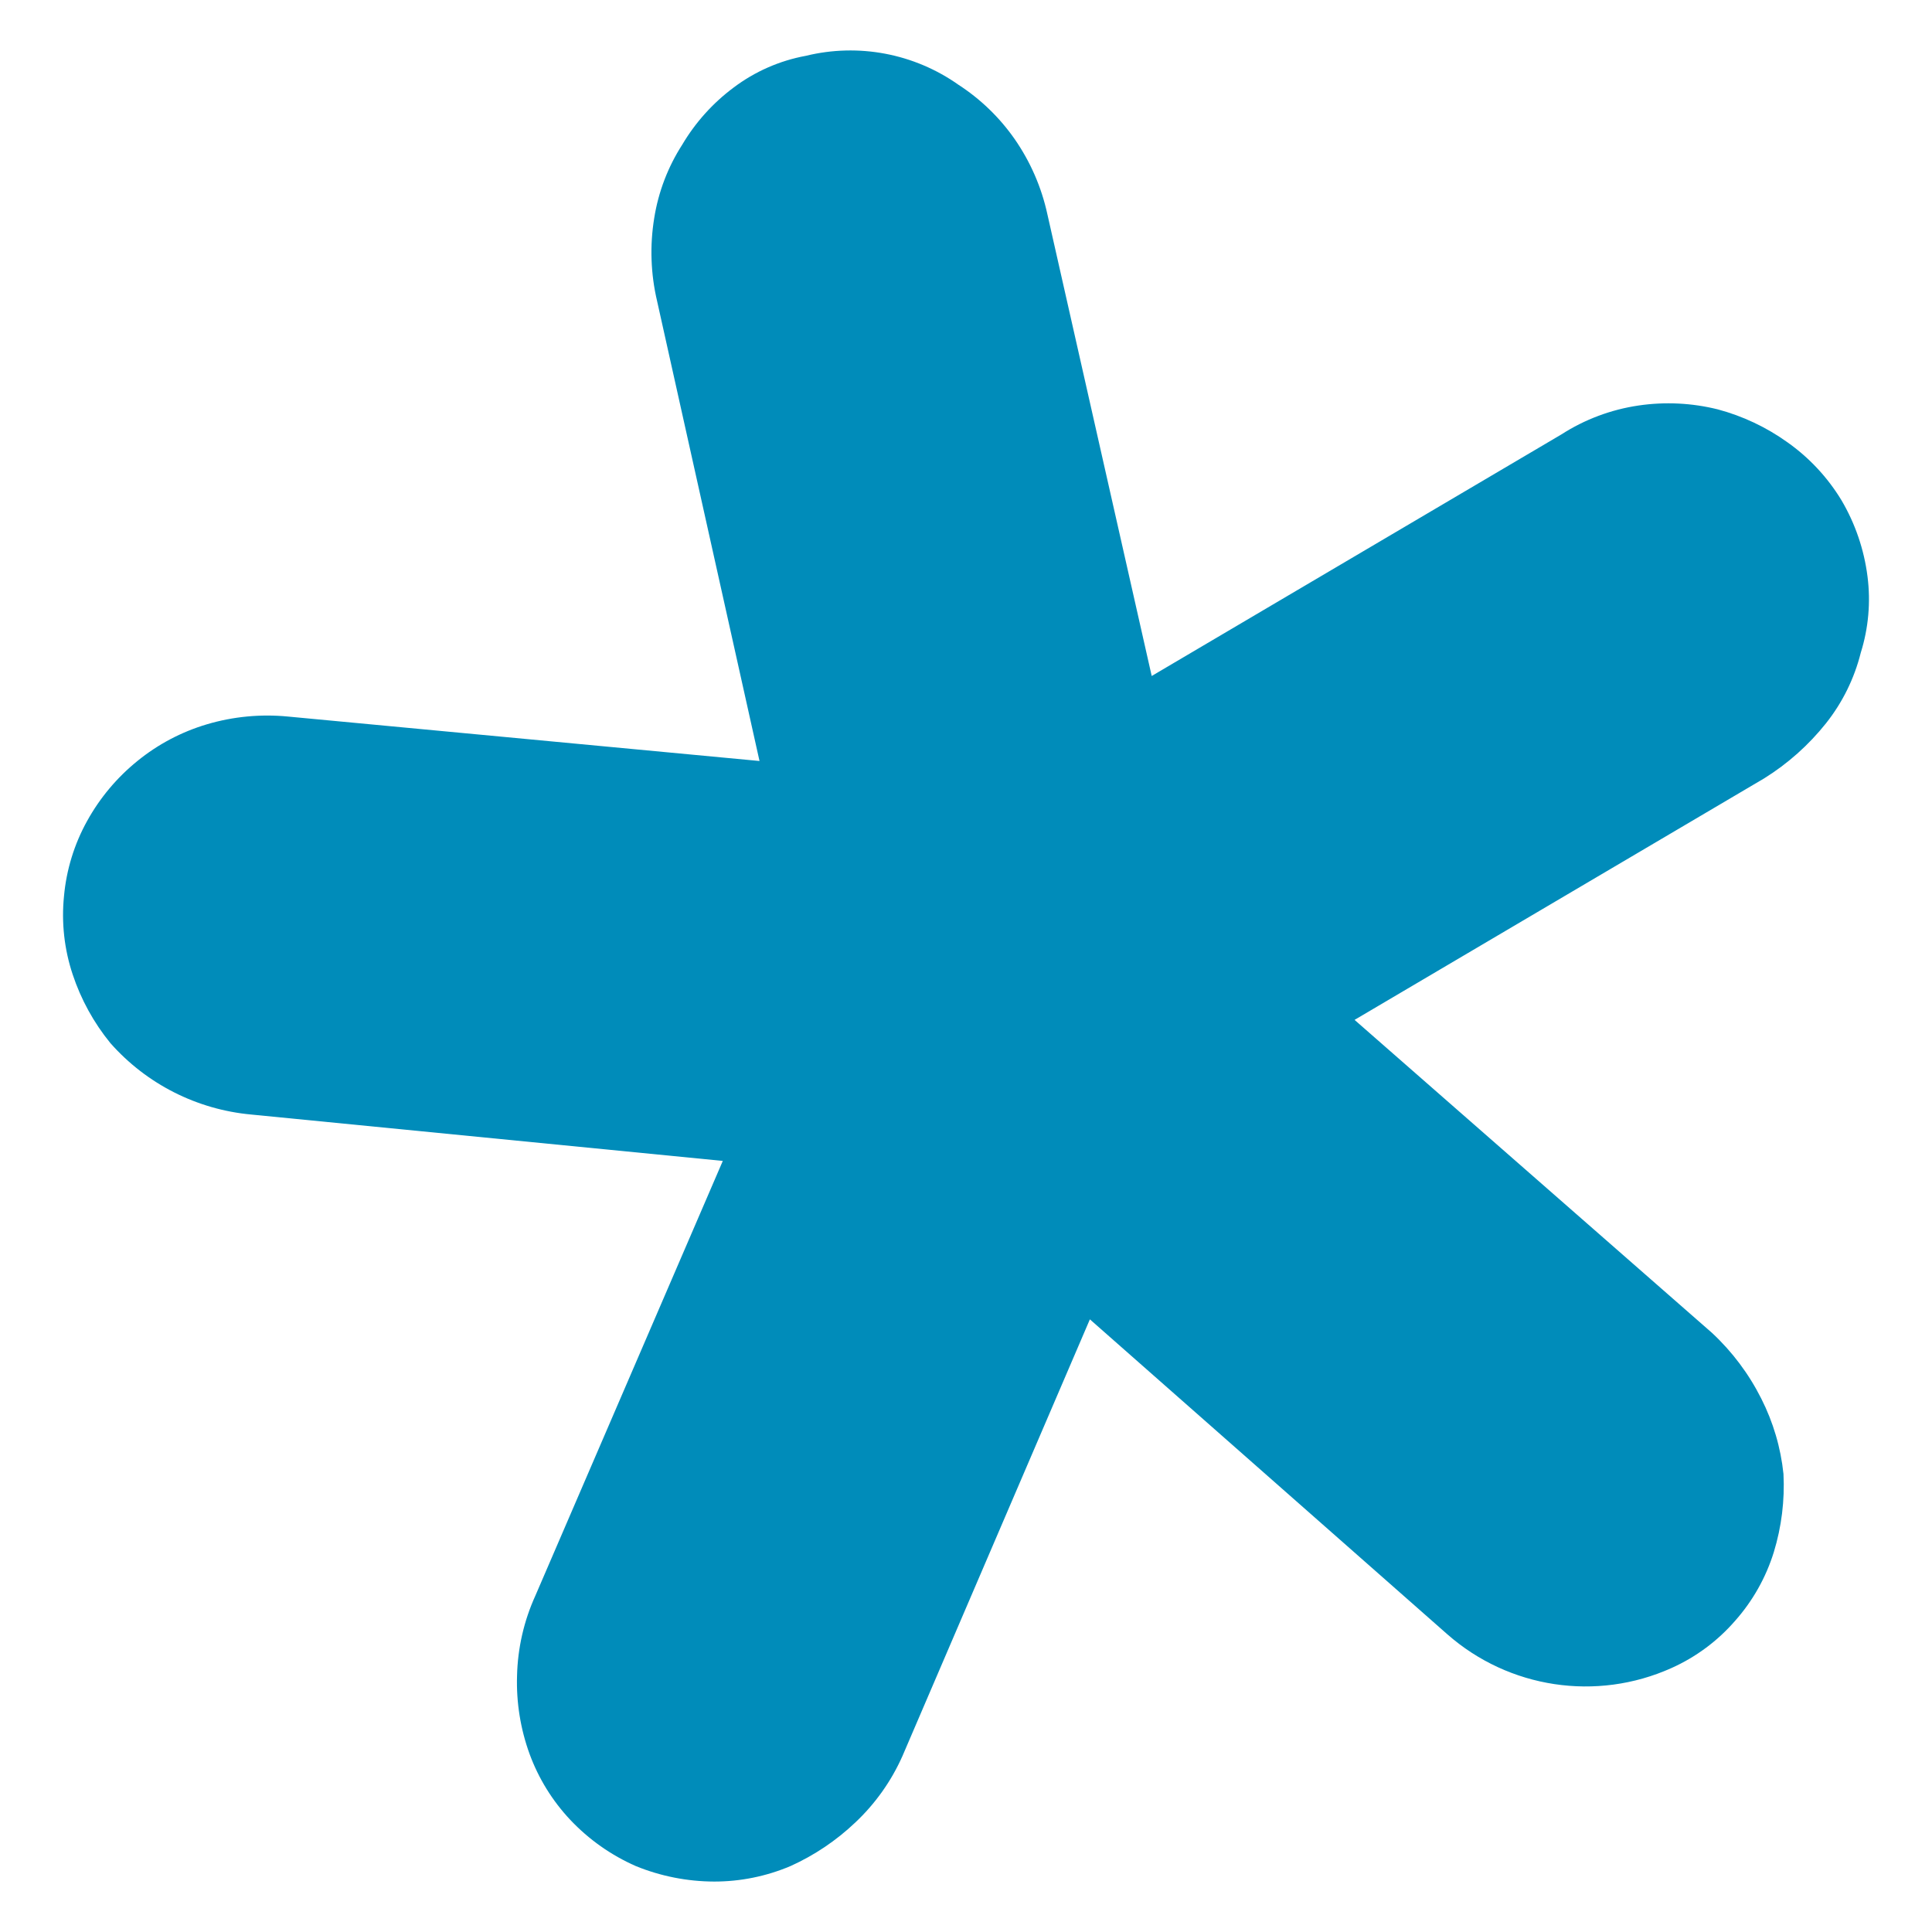
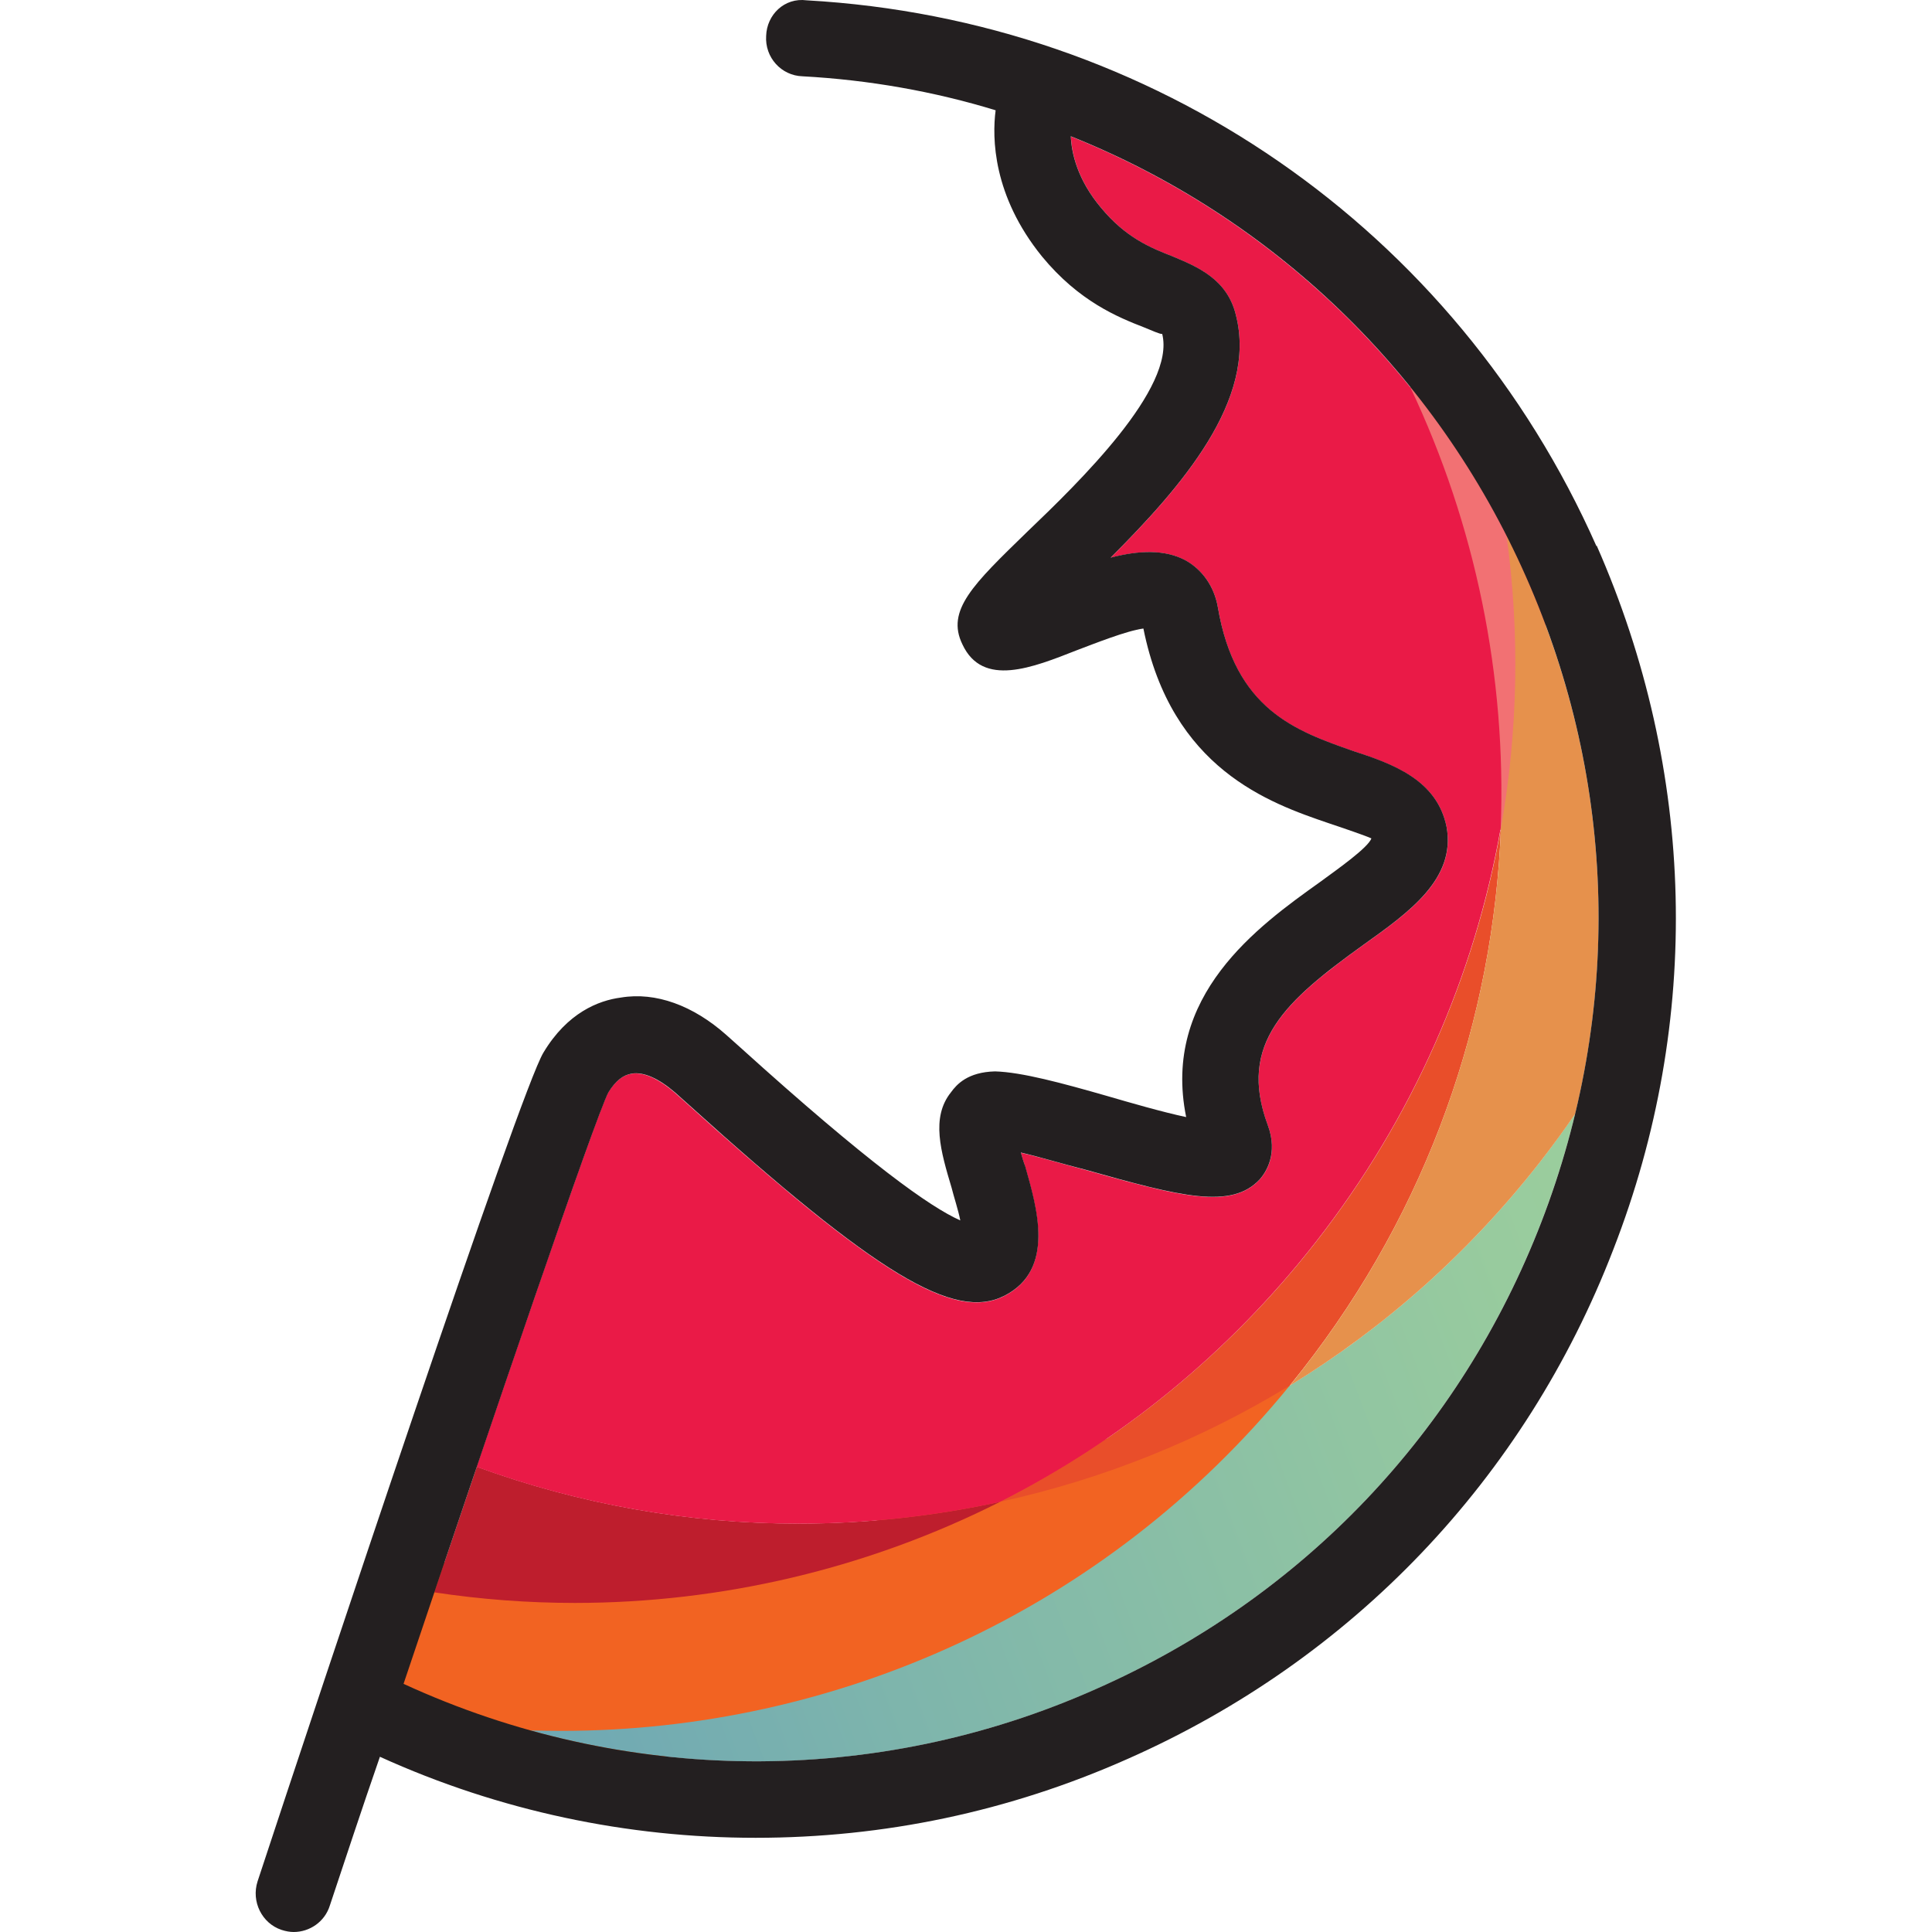
- <svg xmlns="http://www.w3.org/2000/svg" viewBox="0 0 1000 1000">
-   <style>
-     @media (prefers-color-scheme: dark) { .i { fill: #fc0; } }
-   </style>
-   <path fill="#008CBA" d="M953.12 258.89a103.31 103.31 0 0113.5 39.5 92.6 92.6 0 01-3.5 39.5 96.24 96.24 0 01-18 36.5 126 126 0 01-32 28.5l-212 125 185 162a120 120 0 0125.5 34 111.73 111.73 0 0111.5 39 117.81 117.81 0 01-5 40.5 96.7 96.7 0 01-20 35.5 95.07 95.07 0 01-33 24.5 108.39 108.39 0 01-116-17.5l-185-163-97 226a106.7 106.7 0 01-24.5 34.5 120.68 120.68 0 01-33.5 22.5 100.9 100.9 0 01-39.5 8 108.27 108.27 0 01-40.5-8 104.47 104.47 0 01-34-24 99.87 99.87 0 01-21-34 108.6 108.6 0 01-6.5-40.5 106.14 106.14 0 019.5-41.5l97-225-244-24a110.75 110.75 0 01-73-37 111.94 111.94 0 01-19.5-35.5 97.24 97.24 0 01-4.5-40.5 98.57 98.57 0 0112-39 105.67 105.67 0 0126-31 103.65 103.65 0 0136-19 110.2 110.2 0 0142-4l244 23-53-238a110.19 110.19 0 01-1.5-43 98.94 98.94 0 0114.5-38 101.12 101.12 0 0126.5-29.5 88.77 88.77 0 0137.5-16.5 97 97 0 0179 15 105.32 105.32 0 0129 28 108.62 108.62 0 0117 39l54 239 212-125a101 101 0 0140-15 105.87 105.87 0 0141 2 111.25 111.25 0 0136 17 100.48 100.48 0 0128 30z" />
+ <svg xmlns="http://www.w3.org/2000/svg" viewBox="0 0 512 512">
+   <path fill="#f27173" d="M373.818 102.623a249.721 249.721 0 0 1 23.95 116.765 249.825 249.825 0 0 0 1.49-77.426 225.1 225.1 0 0 0-25.44-39.369" />
+   <path fill="none" stroke="#f27173" stroke-width="16.523" d="M373.818 102.623a249.721 249.721 0 0 1 23.95 116.765 249.825 249.825 0 0 0 1.49-77.426 225.1 225.1 0 0 0-25.44-39.369" />
+   <path fill="#f26322" stroke="#f26322" stroke-width="16.523" d="M341.786 367.2a248.988 248.988 0 0 1-76.71 30.78c-35.073 17.745-73.786 26.812-112.708 26.812a248.43 248.43 0 0 1-37.28-2.804c-2.715 8.083-5.459 16.195-8.143 24.218a225.278 225.278 0 0 0 33.613 12.348c2.744.09 5.458.12 8.202.12 72.355 0 143.994-31.407 193.056-91.504" />
+   <linearGradient id="a" x1="45.17" x2="511.46" y1="487.271" y2="312.747" gradientUnits="userSpaceOnUse">
+     <stop offset="0" stop-color="#5e9abd" />
+     <stop offset=".39" stop-color="#7eb5ac" />
+     <stop offset=".77" stop-color="#98cb9e" />
+     <stop offset="1" stop-color="#a2d39a" />
+   </linearGradient>
+   <path fill="url(#a)" d="M417.452 295.143a276.706 276.706 0 0 1-9.484 12.974c-18.91 24.188-41.427 43.962-66.182 59.083-49.062 60.127-120.701 91.503-193.056 91.503-2.744 0-5.458-.06-8.202-.12a222.619 222.619 0 0 0 59.799 8.202c30.72 0 61.44-6.382 90.16-19.177 54.67-24.158 96.484-68.09 117.958-123.714 3.639-9.454 6.651-19.028 8.977-28.721" />
+   <path fill="#e94e2a" d="M397.768 219.388c-6.86 38.802-23.085 76.56-49.032 109.755-23.294 29.796-52.015 52.82-83.66 68.836a249.132 249.132 0 0 0 76.71-30.779 504.383 504.383 0 0 0 3.31-4.146c33.494-42.828 50.733-93.173 52.672-143.666" />
+   <path fill="#e6914c" d="M399.259 141.992a249.826 249.826 0 0 1-1.491 77.426c-1.939 50.463-19.178 100.838-52.671 143.666-1.104 1.402-2.177 2.774-3.31 4.146 24.754-15.151 47.242-34.895 66.18-59.083 3.311-4.265 6.503-8.59 9.485-12.974 11.393-47.332 7.069-96.812-13.004-142.175a230.964 230.964 0 0 0-5.19-10.976" />
+   <path fill="#be1e2d" d="M126.361 388.704c-3.698 10.856-7.486 22.07-11.274 33.284a248.43 248.43 0 0 0 37.281 2.804c38.892 0 77.605-9.097 112.709-26.813a249.92 249.92 0 0 1-53.476 5.786 247.876 247.876 0 0 1-85.24-15.061" />
+   <path fill="#ea1a47" d="M283.807 36.144c.179 4.414 1.73 11.512 8.052 18.998 6.532 7.874 13.034 10.558 18.999 12.855 6.323 2.684 14.376 5.935 16.672 15.538 5.756 22.459-14.584 45.662-33.195 64.273 3.52-.925 6.979-1.491 10.23-1.491 3.52 0 6.83.656 9.723 2.266 4.414 2.506 7.486 6.89 8.44 12.288 4.593 27.23 20.52 32.808 35.88 38.176 10.558 3.46 22.249 7.665 24.754 20.132 2.506 13.809-9.991 22.637-22.07 31.257-20.52 14.763-33.374 26.096-25.322 47.75 2.864 7.664-.566 12.645-2.117 14.375-3.042 3.28-7.069 4.653-12.467 4.653-7.874 0-18.67-2.923-33.583-7.129-5.935-1.55-12.288-3.46-17.268-4.593.387 1.342.775 2.685 1.133 3.639 3.072 10.946 8.053 27.439-5.547 34.328-2.207 1.134-4.623 1.7-7.337 1.7-13.57 0-34.746-14.793-76.322-52.342l-3.639-3.251c-3.728-3.221-7.307-5.1-10.35-5.1-.387 0-.804.03-1.162.09-2.297.387-4.206 1.908-6.144 4.98-2.655 5.19-17.627 48.436-34.866 99.198a248.581 248.581 0 0 0 85.24 15.061c17.984 0 35.91-1.938 53.476-5.786 31.644-15.986 60.366-39.04 83.659-68.836 25.977-33.225 42.172-70.953 49.032-109.755a250.461 250.461 0 0 0-23.95-116.765c-23.86-29.556-54.847-52.402-90.01-66.51" />
+   <path fill="none" d="M283.807 36.144c.179 4.414 1.73 11.512 8.052 18.998 6.532 7.874 13.034 10.558 18.999 12.855 6.323 2.684 14.376 5.935 16.672 15.538 5.756 22.459-14.584 45.662-33.195 64.273 7.277-1.909 14.376-2.296 19.953.775 4.414 2.506 7.486 6.89 8.44 12.288 4.593 27.23 20.52 32.808 35.88 38.176 10.558 3.46 22.249 7.665 24.754 20.132 2.506 13.809-9.991 22.637-22.07 31.257-20.52 14.763-33.374 26.096-25.322 47.75 2.864 7.664-.566 12.645-2.117 14.375-7.486 8.053-20.907 4.593-46.05-2.505-5.935-1.551-12.288-3.46-17.268-4.593.387 1.342.775 2.684 1.133 3.638 3.072 10.946 8.053 27.44-5.547 34.329-13.243 6.71-33.762-5.578-83.63-50.643l-3.638-3.251c-4.205-3.639-8.262-5.547-11.513-4.98-2.296.387-4.205 1.908-6.143 4.98-3.64 7.098-30.303 85.359-54.282 156.73 58.308 26.842 125.056 27.439 183.572 1.342 54.67-24.158 96.484-68.09 117.958-123.714 21.474-55.623 20.132-116.257-4.026-170.926-23.98-54.282-67.524-95.53-120.672-116.824" />
+   <path fill="#231f20" d="M423.06 144.706C385.837 60.69 305.667 5.245 213.777.086 207.843-.69 203.22 3.932 203.04 9.48c-.388 5.756 4.026 10.558 9.603 10.737 17.657.955 34.925 4.026 51.21 9.007-.955 7.278-.776 22.637 12.288 38.743 9.782 11.9 20.132 16.105 27.05 18.79 1.91.775 4.415 1.908 4.803 1.73 3.638 14.375-22.07 39.338-35.88 52.55-14.196 13.81-21.474 20.73-17.06 29.736 5.369 11.513 18.611 6.144 30.303 1.551 4.593-1.73 13.242-5.19 17.656-5.756 7.486 37.221 33.374 46.229 49.122 51.597 4.026 1.342 10.17 3.46 11.303 4.026-.954 2.506-8.828 8.053-13.809 11.692-16.105 11.512-41.814 29.914-35.283 62.155-6.322-1.342-14.972-3.848-20.907-5.577-12.079-3.46-22.637-6.323-29.735-6.532-7.278.179-10.17 3.46-11.692 5.547-5.368 6.711-2.684 15.718.18 25.322.566 2.296 1.73 5.756 2.296 8.62-7.874-3.46-24.158-14.973-58.308-45.842l-3.638-3.25c-8.829-7.874-18.79-11.513-28.006-9.962-5.935.775-14.197 4.026-20.52 14.584-6.144 9.962-59.65 170.718-75.755 219.63-1.73 5.37 1.163 11.126 6.323 12.855 1.163.388 2.297.567 3.25.567 4.206 0 8.262-2.684 9.605-7.098 4.026-12.08 8.44-25.5 13.242-39.34 31.644 14.376 65.615 21.475 99.555 21.475 33.941 0 67.136-6.92 98.601-20.908 59.471-26.275 105.312-74.234 128.725-135.047 23.591-60.604 21.861-126.786-4.414-186.465Zm-14.585 179.159C387 379.488 345.186 423.42 290.517 447.578c-58.516 26.097-125.264 25.5-183.572-1.342 23.98-71.37 50.643-149.631 54.281-156.73 1.91-3.072 3.848-4.593 6.144-4.98 3.251-.567 7.278 1.342 11.513 4.98l3.638 3.251c49.868 45.066 70.387 57.353 83.63 50.643 13.63-6.92 8.619-23.413 5.547-34.329-.388-.954-.776-2.296-1.163-3.638 4.98 1.163 11.303 3.072 17.268 4.593 25.143 7.098 38.564 10.558 46.05 2.505 1.521-1.73 4.98-6.71 2.117-14.376-8.052-21.682 4.802-32.986 25.322-47.75 12.079-8.619 24.546-17.447 22.07-31.256-2.505-12.467-14.196-16.702-24.754-20.132-15.33-5.368-31.257-10.945-35.88-38.175-.954-5.369-4.026-9.783-8.44-12.288-5.577-3.072-12.676-2.685-19.953-.776 18.61-18.61 38.951-41.814 33.195-64.272-2.296-9.604-10.35-12.855-16.702-15.54-5.935-2.296-12.467-4.98-18.998-12.854-6.323-7.486-7.874-14.584-8.053-18.998 53.148 21.295 96.692 62.543 120.671 116.824 24.159 54.669 25.5 115.273 4.027 170.927Z" />
</svg>
